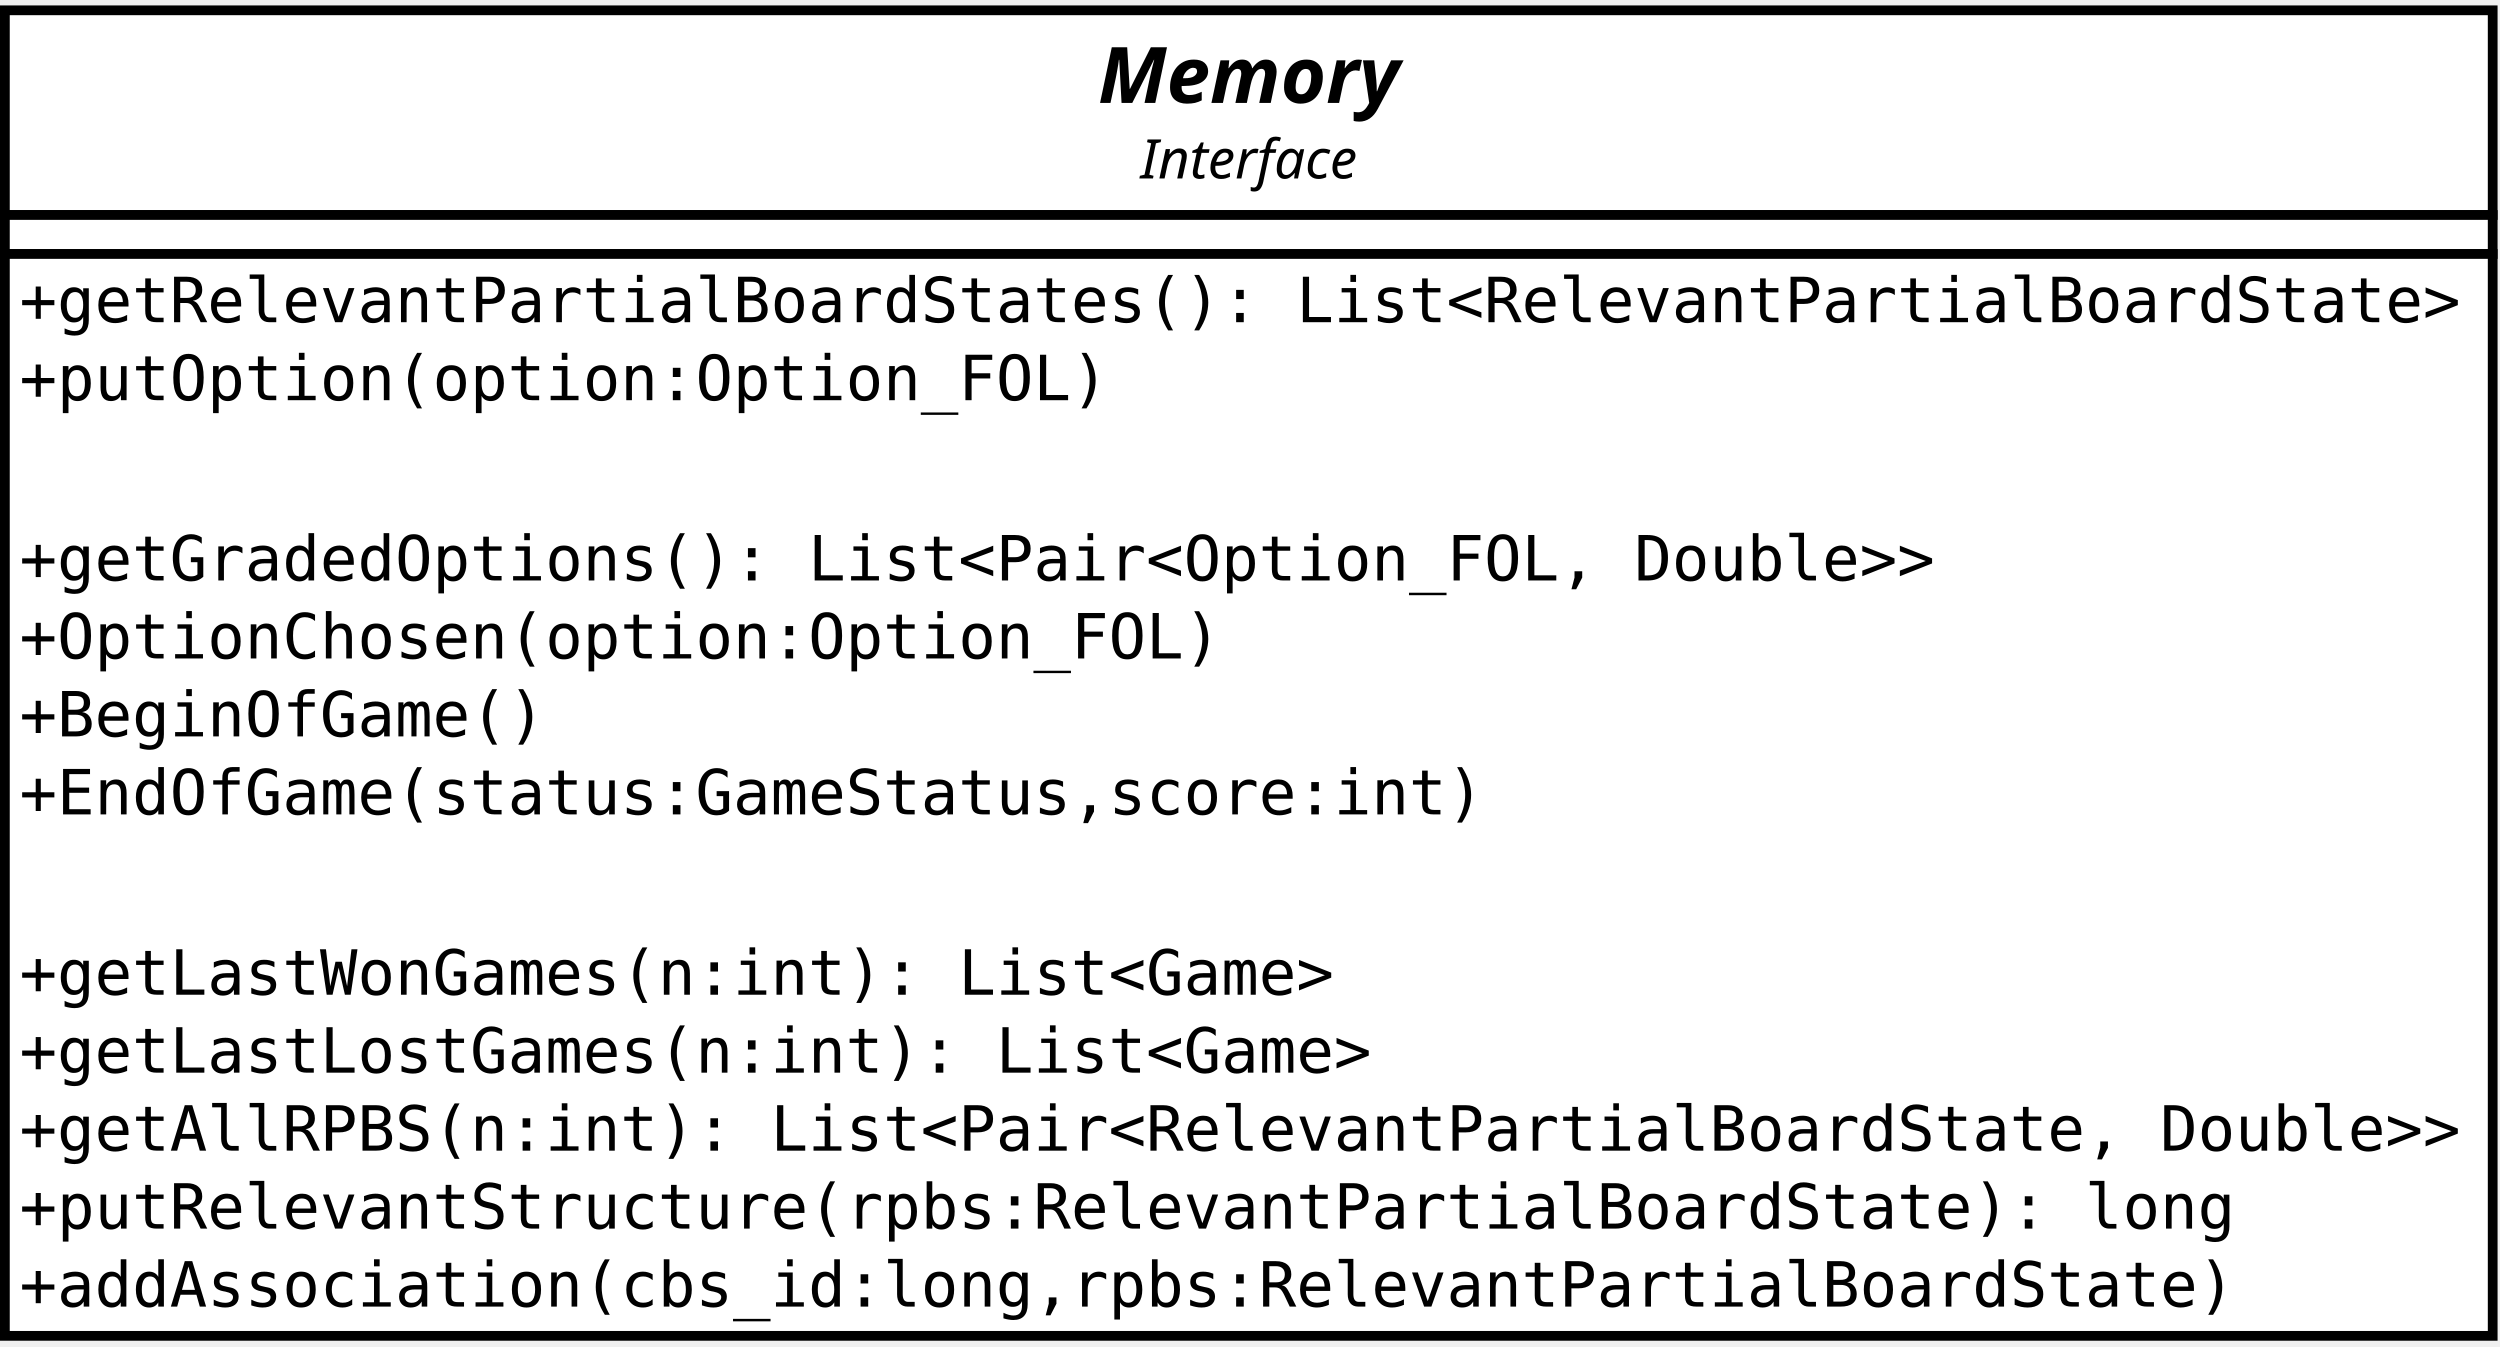
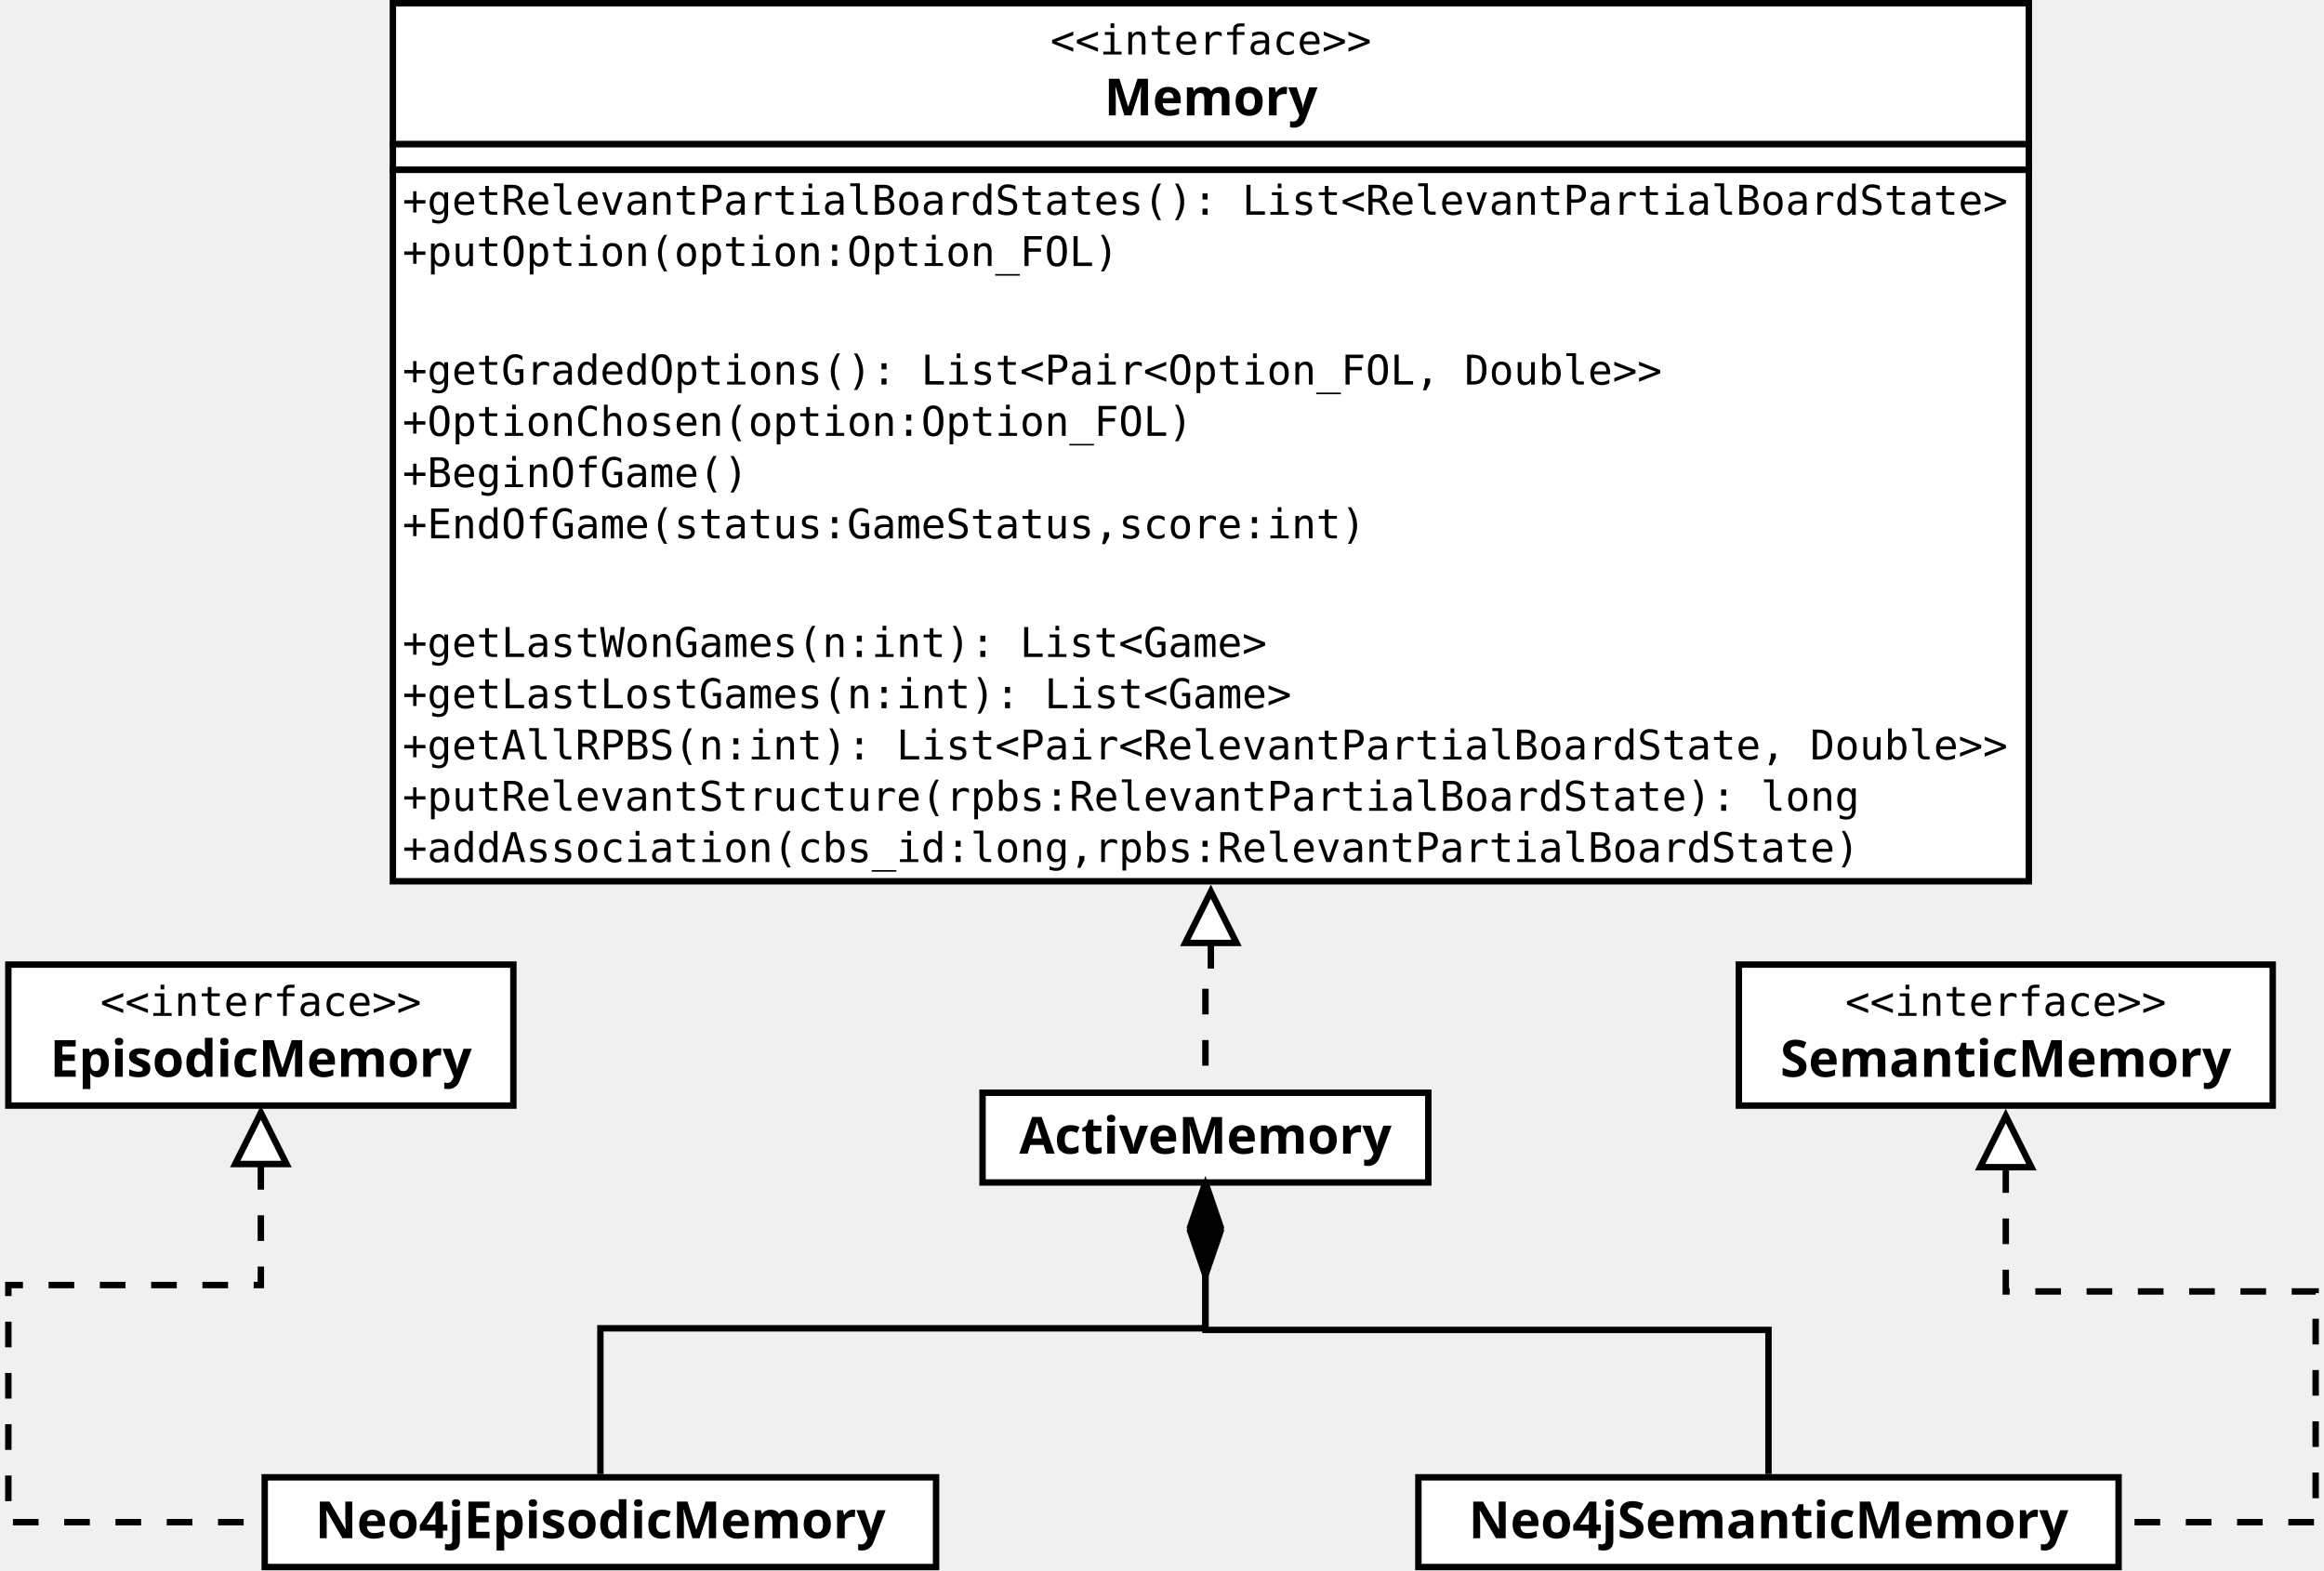
- <svg xmlns="http://www.w3.org/2000/svg" width="26cm" height="14cm" viewBox="262 77 513 274">
+ <svg xmlns="http://www.w3.org/2000/svg" width="37cm" height="25cm" viewBox="139 -21 722 490">
  <g>
-     <rect style="fill: #ffffff" x="263" y="78" width="510.5" height="42" />
-     <rect style="fill: none; fill-opacity:0; stroke-width: 2; stroke: #000000" x="263" y="78" width="510.5" height="42" />
-     <text style="fill: #000000;text-anchor:middle;font-size:16;font-family:sanserif;font-style:italic;font-weight:700" x="518.25" y="97">Memory</text>
-     <text style="fill: #000000;text-anchor:middle;font-size:11.2;font-family:sanserif;font-style:italic;font-weight:normal" x="518.25" y="112.5">Interface</text>
-     <rect style="fill: #ffffff" x="263" y="120" width="510.5" height="8" />
-     <rect style="fill: none; fill-opacity:0; stroke-width: 2; stroke: #000000" x="263" y="120" width="510.5" height="8" />
-     <rect style="fill: #ffffff" x="263" y="128" width="510.5" height="222" />
-     <rect style="fill: none; fill-opacity:0; stroke-width: 2; stroke: #000000" x="263" y="128" width="510.5" height="222" />
-     <text style="fill: #000000;text-anchor:start;font-size:12.8;font-family:monospace;font-style:normal;font-weight:normal" x="266" y="142">+getRelevantPartialBoardStates(): List&lt;RelevantPartialBoardState&gt;</text>
-     <text style="fill: #000000;text-anchor:start;font-size:12.8;font-family:monospace;font-style:normal;font-weight:normal" x="266" y="158">+putOption(option:Option_FOL)</text>
-     <text style="fill: #000000;text-anchor:start;font-size:11.2;font-family:sanserif;font-style:italic;font-weight:normal" x="266" y="172.5" />
-     <text style="fill: #000000;text-anchor:start;font-size:12.8;font-family:monospace;font-style:normal;font-weight:normal" x="266" y="195">+getGradedOptions(): List&lt;Pair&lt;Option_FOL, Double&gt;&gt;</text>
-     <text style="fill: #000000;text-anchor:start;font-size:12.8;font-family:monospace;font-style:normal;font-weight:normal" x="266" y="211">+OptionChosen(option:Option_FOL)</text>
-     <text style="fill: #000000;text-anchor:start;font-size:12.8;font-family:monospace;font-style:normal;font-weight:normal" x="266" y="227">+BeginOfGame()</text>
-     <text style="fill: #000000;text-anchor:start;font-size:12.8;font-family:monospace;font-style:normal;font-weight:normal" x="266" y="243">+EndOfGame(status:GameStatus,score:int)</text>
-     <text style="fill: #000000;text-anchor:start;font-size:11.2;font-family:sanserif;font-style:italic;font-weight:normal" x="266" y="257.5" />
-     <text style="fill: #000000;text-anchor:start;font-size:12.8;font-family:monospace;font-style:normal;font-weight:normal" x="266" y="280">+getLastWonGames(n:int): List&lt;Game&gt;</text>
-     <text style="fill: #000000;text-anchor:start;font-size:12.8;font-family:monospace;font-style:normal;font-weight:normal" x="266" y="296">+getLastLostGames(n:int): List&lt;Game&gt;</text>
-     <text style="fill: #000000;text-anchor:start;font-size:12.8;font-family:monospace;font-style:normal;font-weight:normal" x="266" y="312">+getAllRPBS(n:int): List&lt;Pair&lt;RelevantPartialBoardState, Double&gt;&gt;</text>
-     <text style="fill: #000000;text-anchor:start;font-size:12.8;font-family:monospace;font-style:normal;font-weight:normal" x="266" y="328">+putRelevantStructure(rpbs:RelevantPartialBoardState): long</text>
-     <text style="fill: #000000;text-anchor:start;font-size:12.8;font-family:monospace;font-style:normal;font-weight:normal" x="266" y="344">+addAssociation(cbs_id:long,rpbs:RelevantPartialBoardState)</text>
+     <rect style="fill: #ffffff" x="260" y="-20" width="510.5" height="44" />
+     <rect style="fill: none; fill-opacity:0; stroke-width: 2; stroke: #000000" x="260" y="-20" width="510.5" height="44" />
+     <text style="fill: #000000;text-anchor:middle;font-size:12.8;font-family:monospace;font-style:normal;font-weight:normal" x="515.25" y="-4">&lt;&lt;interface&gt;&gt;</text>
+     <text style="fill: #000000;text-anchor:middle;font-size:16;font-family:sanserif;font-style:normal;font-weight:700" x="515.25" y="15">Memory</text>
+     <rect style="fill: #ffffff" x="260" y="24" width="510.5" height="8" />
+     <rect style="fill: none; fill-opacity:0; stroke-width: 2; stroke: #000000" x="260" y="24" width="510.5" height="8" />
+     <rect style="fill: #ffffff" x="260" y="32" width="510.5" height="222" />
+     <rect style="fill: none; fill-opacity:0; stroke-width: 2; stroke: #000000" x="260" y="32" width="510.5" height="222" />
+     <text style="fill: #000000;text-anchor:start;font-size:12.8;font-family:monospace;font-style:normal;font-weight:normal" x="263" y="46">+getRelevantPartialBoardStates(): List&lt;RelevantPartialBoardState&gt;</text>
+     <text style="fill: #000000;text-anchor:start;font-size:12.8;font-family:monospace;font-style:normal;font-weight:normal" x="263" y="62">+putOption(option:Option_FOL)</text>
+     <text style="fill: #000000;text-anchor:start;font-size:11.2;font-family:sanserif;font-style:italic;font-weight:normal" x="263" y="76.5" />
+     <text style="fill: #000000;text-anchor:start;font-size:12.8;font-family:monospace;font-style:normal;font-weight:normal" x="263" y="99">+getGradedOptions(): List&lt;Pair&lt;Option_FOL, Double&gt;&gt;</text>
+     <text style="fill: #000000;text-anchor:start;font-size:12.8;font-family:monospace;font-style:normal;font-weight:normal" x="263" y="115">+OptionChosen(option:Option_FOL)</text>
+     <text style="fill: #000000;text-anchor:start;font-size:12.8;font-family:monospace;font-style:normal;font-weight:normal" x="263" y="131">+BeginOfGame()</text>
+     <text style="fill: #000000;text-anchor:start;font-size:12.8;font-family:monospace;font-style:normal;font-weight:normal" x="263" y="147">+EndOfGame(status:GameStatus,score:int)</text>
+     <text style="fill: #000000;text-anchor:start;font-size:11.2;font-family:sanserif;font-style:italic;font-weight:normal" x="263" y="161.5" />
+     <text style="fill: #000000;text-anchor:start;font-size:12.8;font-family:monospace;font-style:normal;font-weight:normal" x="263" y="184">+getLastWonGames(n:int): List&lt;Game&gt;</text>
+     <text style="fill: #000000;text-anchor:start;font-size:12.8;font-family:monospace;font-style:normal;font-weight:normal" x="263" y="200">+getLastLostGames(n:int): List&lt;Game&gt;</text>
+     <text style="fill: #000000;text-anchor:start;font-size:12.8;font-family:monospace;font-style:normal;font-weight:normal" x="263" y="216">+getAllRPBS(n:int): List&lt;Pair&lt;RelevantPartialBoardState, Double&gt;&gt;</text>
+     <text style="fill: #000000;text-anchor:start;font-size:12.8;font-family:monospace;font-style:normal;font-weight:normal" x="263" y="232">+putRelevantStructure(rpbs:RelevantPartialBoardState): long</text>
+     <text style="fill: #000000;text-anchor:start;font-size:12.8;font-family:monospace;font-style:normal;font-weight:normal" x="263" y="248">+addAssociation(cbs_id:long,rpbs:RelevantPartialBoardState)</text>
+   </g>
+   <g>
+     <rect style="fill: #ffffff" x="140" y="280" width="157.6" height="44" />
+     <rect style="fill: none; fill-opacity:0; stroke-width: 2; stroke: #000000" x="140" y="280" width="157.6" height="44" />
+     <text style="fill: #000000;text-anchor:middle;font-size:12.8;font-family:monospace;font-style:normal;font-weight:normal" x="218.8" y="296">&lt;&lt;interface&gt;&gt;</text>
+     <text style="fill: #000000;text-anchor:middle;font-size:16;font-family:sanserif;font-style:normal;font-weight:700" x="218.8" y="315">EpisodicMemory</text>
+   </g>
+   <g>
+     <rect style="fill: #ffffff" x="680" y="280" width="166.6" height="44" />
+     <rect style="fill: none; fill-opacity:0; stroke-width: 2; stroke: #000000" x="680" y="280" width="166.6" height="44" />
+     <text style="fill: #000000;text-anchor:middle;font-size:12.8;font-family:monospace;font-style:normal;font-weight:normal" x="763.3" y="296">&lt;&lt;interface&gt;&gt;</text>
+     <text style="fill: #000000;text-anchor:middle;font-size:16;font-family:sanserif;font-style:normal;font-weight:700" x="763.3" y="315">SemanticMemory</text>
+   </g>
+   <g>
+     <polyline style="fill: none; fill-opacity:0; stroke-width: 2; stroke: #000000" points="513.55,373.172 513.55,393.496 324.75,393.496 324.75,438.993 " />
+     <polygon style="fill: #000000" points="513.55,348 518.35,362 513.55,376 508.75,362 " />
+     <polygon style="fill: none; fill-opacity:0; stroke-width: 2; stroke: #000000" points="513.55,348 518.35,362 513.55,376 508.75,362 " />
+     <text style="fill: #000000;text-anchor:middle;font-size:12.8;font-family:monospace;font-style:normal;font-weight:normal" x="419.15" y="390.496" />
+     <text style="fill: #000000;text-anchor:start;font-size:12.8;font-family:monospace;font-style:normal;font-weight:normal" x="524.55" y="360" />
+     <text style="fill: #000000;text-anchor:start;font-size:12.8;font-family:monospace;font-style:normal;font-weight:normal" x="328.75" y="434.993" />
+   </g>
+   <g>
+     <rect style="fill: #ffffff" x="444" y="320" width="139.1" height="28" />
+     <rect style="fill: none; fill-opacity:0; stroke-width: 2; stroke: #000000" x="444" y="320" width="139.1" height="28" />
+     <text style="fill: #000000;text-anchor:middle;font-size:16;font-family:sanserif;font-style:normal;font-weight:700" x="513.55" y="339">ActiveMemory</text>
+   </g>
+   <g>
+     <polyline style="fill: none; fill-opacity:0; stroke-width: 2; stroke-dasharray: 8; stroke: #000000" points="515.25,273.244 515.25,287.001 513.55,287.001 513.55,318.993 " />
+     <polygon style="fill: #ffffff" points="523.25,273.244 515.25,257.244 507.25,273.244 " />
+     <polygon style="fill: none; fill-opacity:0; stroke-width: 2; stroke: #000000" points="523.25,273.244 515.25,257.244 507.25,273.244 " />
+   </g>
+   <g>
+     <rect style="fill: #ffffff" x="220" y="440" width="209.5" height="28" />
+     <rect style="fill: none; fill-opacity:0; stroke-width: 2; stroke: #000000" x="220" y="440" width="209.5" height="28" />
+     <text style="fill: #000000;text-anchor:middle;font-size:16;font-family:sanserif;font-style:normal;font-weight:700" x="324.75" y="459">Neo4jEpisodicMemory</text>
+   </g>
+   <g>
+     <rect style="fill: #ffffff" x="580" y="440" width="218.5" height="28" />
+     <rect style="fill: none; fill-opacity:0; stroke-width: 2; stroke: #000000" x="580" y="440" width="218.5" height="28" />
+     <text style="fill: #000000;text-anchor:middle;font-size:16;font-family:sanserif;font-style:normal;font-weight:700" x="689.25" y="459">Neo4jSemanticMemory</text>
+   </g>
+   <g>
+     <polyline style="fill: none; fill-opacity:0; stroke-width: 2; stroke-dasharray: 8; stroke: #000000" points="218.8,342.236 218.8,380 140,380 140,454 220,454 " />
+     <polygon style="fill: #ffffff" points="226.8,342.236 218.8,326.236 210.8,342.236 " />
+     <polygon style="fill: none; fill-opacity:0; stroke-width: 2; stroke: #000000" points="226.8,342.236 218.8,326.236 210.8,342.236 " />
+   </g>
+   <g>
+     <polyline style="fill: none; fill-opacity:0; stroke-width: 2; stroke-dasharray: 8; stroke: #000000" points="763.3,343.224 763.3,381.999 860,381.999 860,454 798.5,454 " />
+     <polygon style="fill: #ffffff" points="771.3,343.224 763.3,327.224 755.3,343.224 " />
+     <polygon style="fill: none; fill-opacity:0; stroke-width: 2; stroke: #000000" points="771.3,343.224 763.3,327.224 755.3,343.224 " />
+   </g>
+   <g>
+     <polyline style="fill: none; fill-opacity:0; stroke-width: 2; stroke: #000000" points="513.55,374.179 513.55,394 689.25,394 689.25,438.993 " />
+     <polygon style="fill: #000000" points="513.55,349.007 518.35,363.007 513.55,377.007 508.75,363.007 " />
+     <polygon style="fill: none; fill-opacity:0; stroke-width: 2; stroke: #000000" points="513.55,349.007 518.35,363.007 513.55,377.007 508.75,363.007 " />
+     <text style="fill: #000000;text-anchor:middle;font-size:12.8;font-family:monospace;font-style:normal;font-weight:normal" x="601.4" y="394" />
+     <text style="fill: #000000;text-anchor:start;font-size:12.8;font-family:monospace;font-style:normal;font-weight:normal" x="524.55" y="361.007" />
+     <text style="fill: #000000;text-anchor:start;font-size:12.8;font-family:monospace;font-style:normal;font-weight:normal" x="693.25" y="434.993" />
  </g>
</svg>
